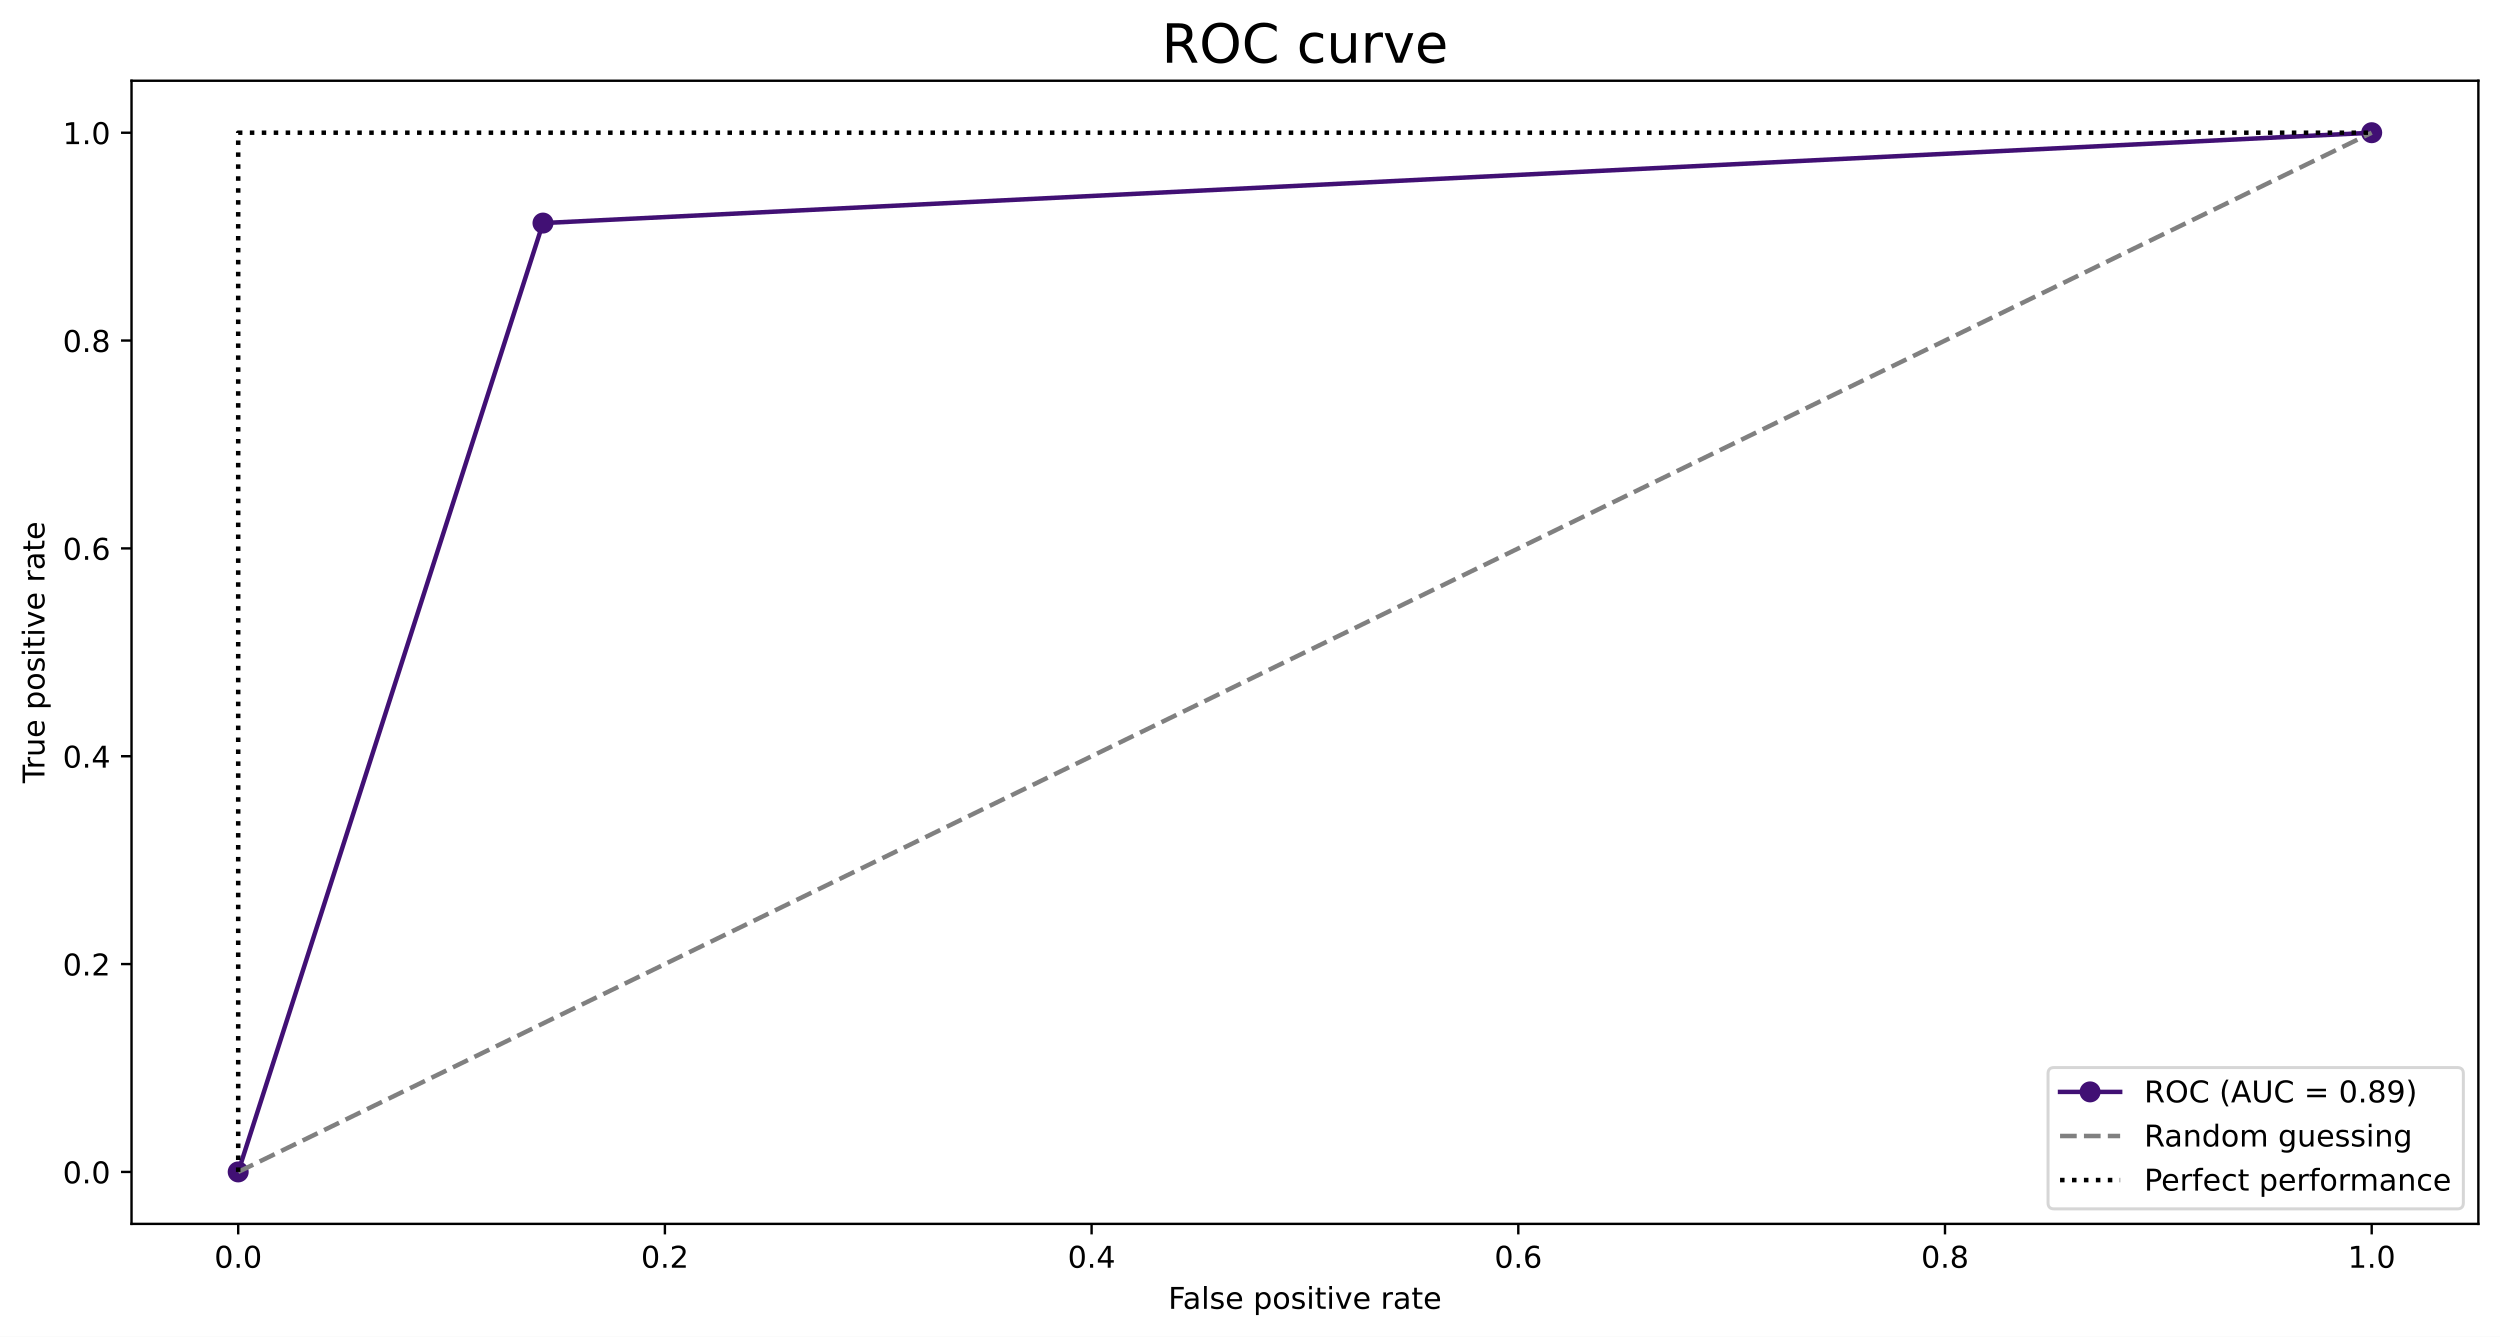
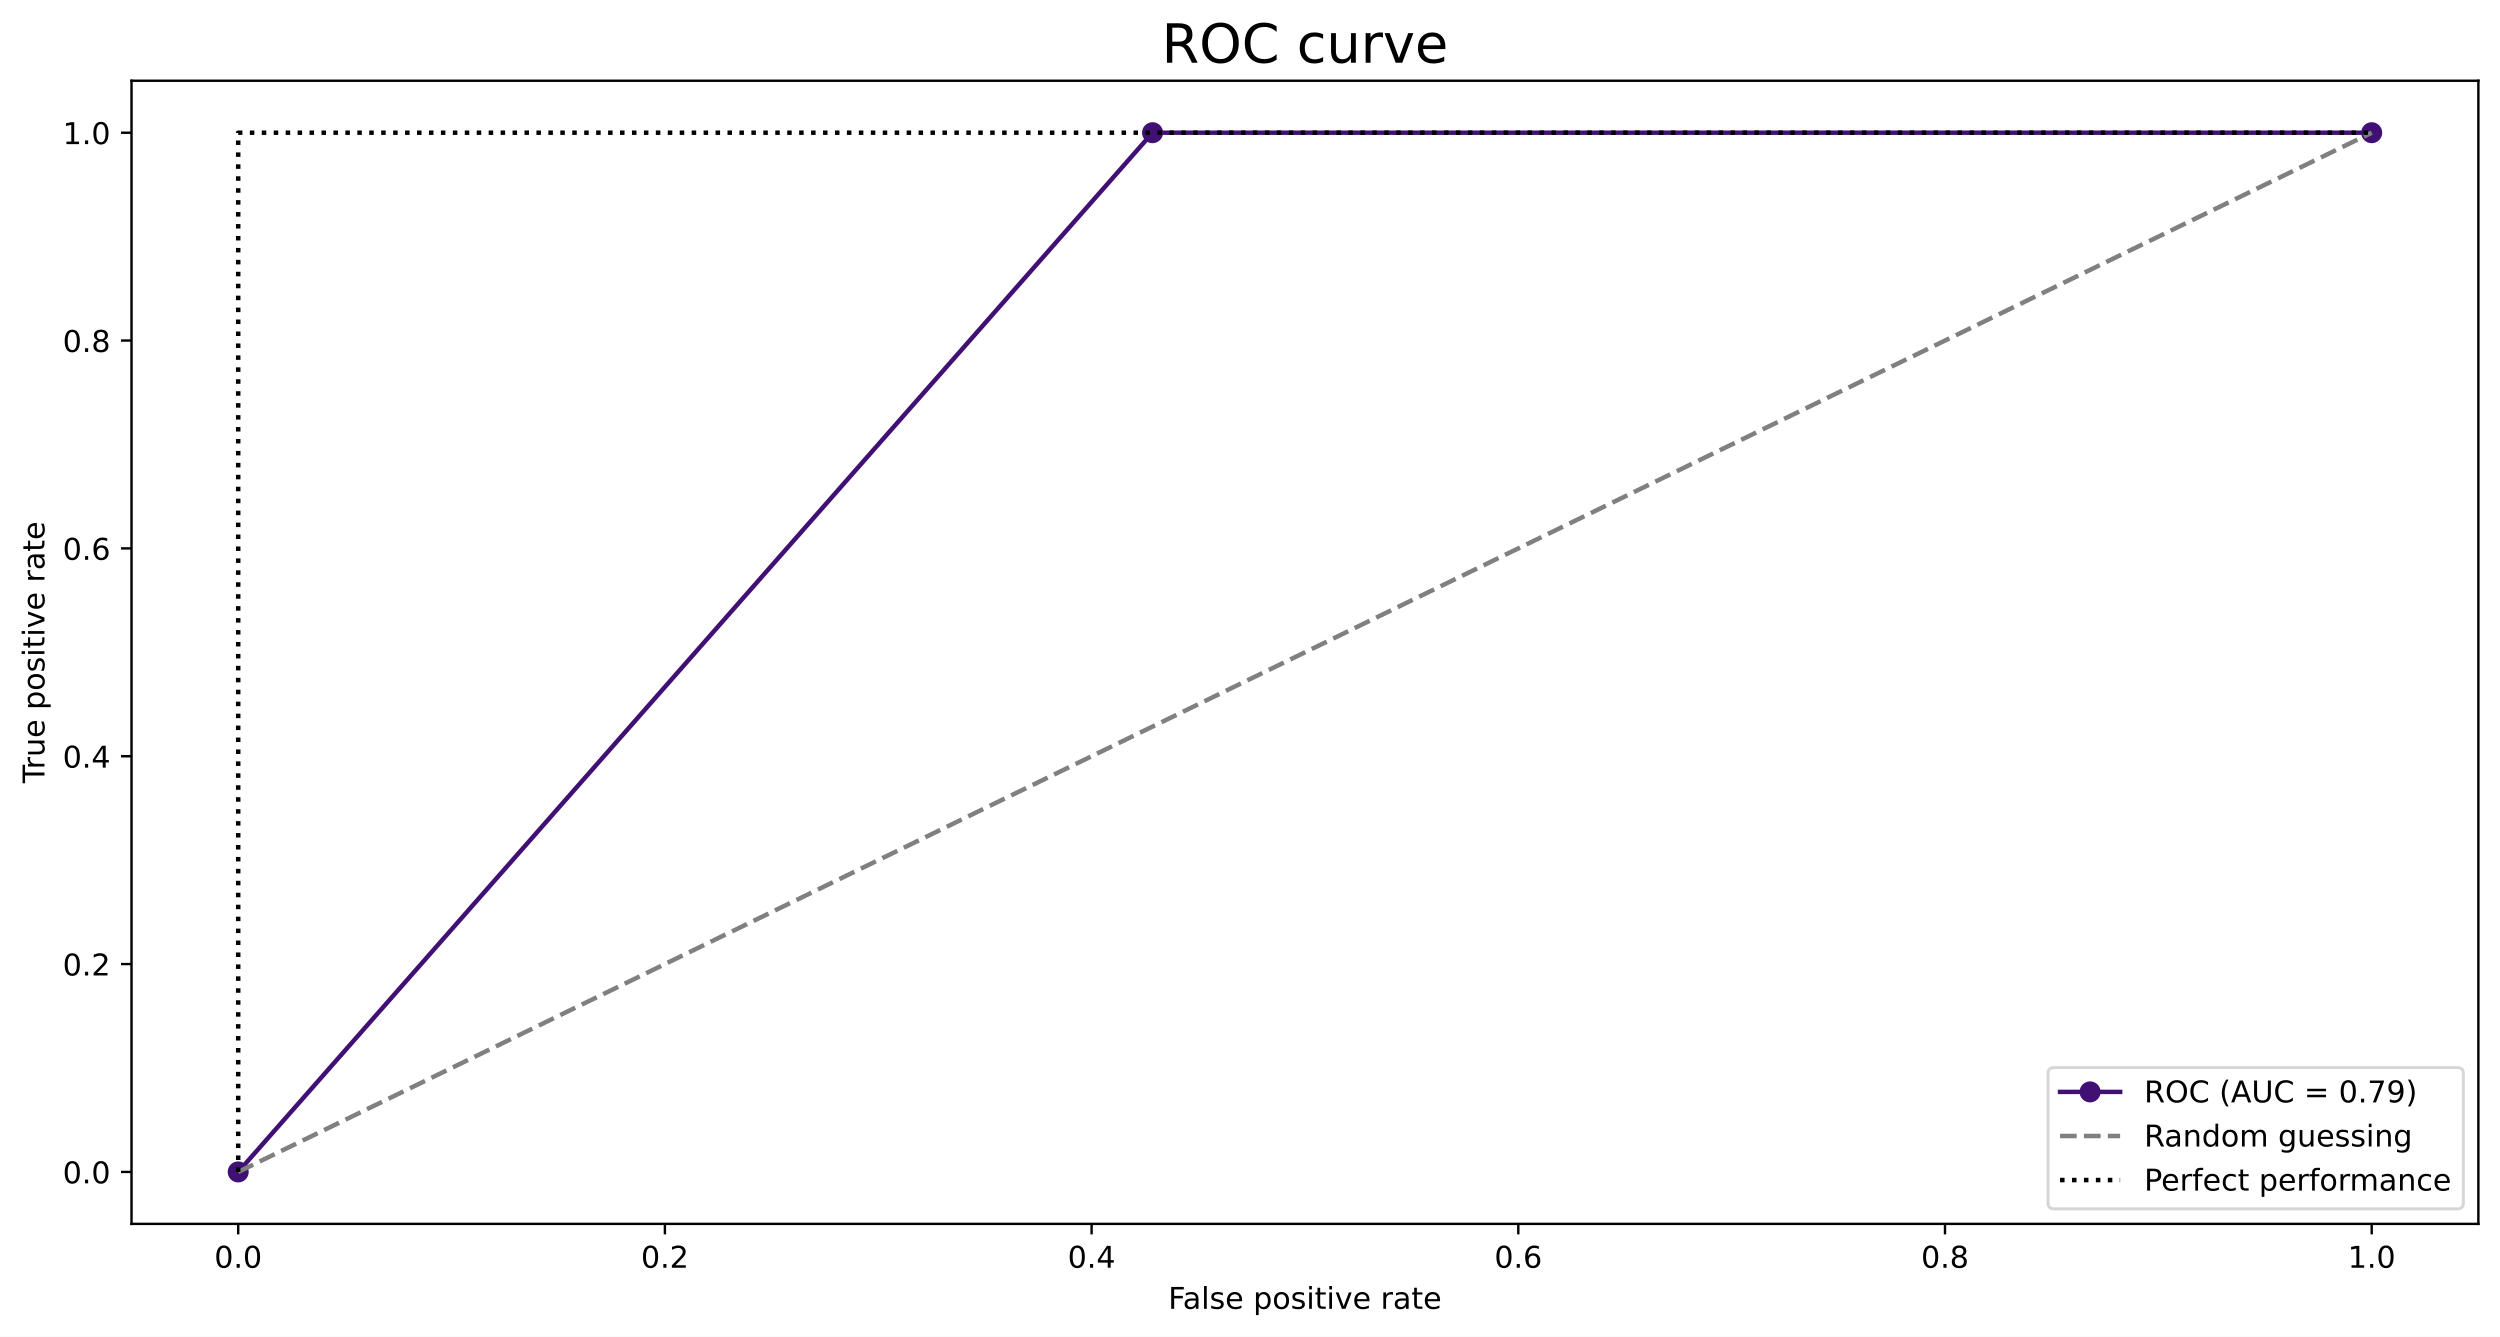
<svg xmlns="http://www.w3.org/2000/svg" xmlns:xlink="http://www.w3.org/1999/xlink" height="444.953pt" version="1.1" viewBox="0 0 832.181 444.953" width="832.181pt">
  <defs>
    <style type="text/css">*{stroke-linecap:butt;stroke-linejoin:round;}</style>
  </defs>
  <g id="figure_1">
    <g id="patch_1">
      <path d="M 0 444.953  L 832.181 444.953  L 832.181 0  L 0 0  z " style="fill:#ffffff;" />
    </g>
    <g id="axes_1">
      <g id="patch_2">
        <path d="M 43.781 407.397  L 824.981 407.397  L 824.981 26.877  L 43.781 26.877  z " style="fill:#ffffff;" />
      </g>
      <g id="matplotlib.axis_1">
        <g id="xtick_1">
          <g id="line2d_1">
            <defs>
-               <path d="M 0 0  L 0 3.5  " id="m4a25083f02" style="stroke:#000000;stroke-width:0.8;" />
-             </defs>
-             <g>
-               <use style="stroke:#000000;stroke-width:0.8;" x="79.29" xlink:href="#m4a25083f02" y="407.397" />
+               <path d="M 0 0  L 0 3.5  " id="m88b2ab0d33" style="stroke:#000000;stroke-width:0.8;" />
+             </defs>
+             <g>
+               <use style="stroke:#000000;stroke-width:0.8;" x="79.29" xlink:href="#m88b2ab0d33" y="407.397" />
            </g>
          </g>
          <g id="text_1">
            <g transform="translate(71.33878 421.9956)scale(0.1 -0.1)">
              <defs>
                <path d="M 31.781 66.406  Q 24.172 66.406 20.328 58.906  Q 16.5 51.422 16.5 36.375  Q 16.5 21.391 20.328 13.891  Q 24.172 6.391 31.781 6.391  Q 39.453 6.391 43.281 13.891  Q 47.125 21.391 47.125 36.375  Q 47.125 51.422 43.281 58.906  Q 39.453 66.406 31.781 66.406  z M 31.781 74.219  Q 44.047 74.219 50.516 64.516  Q 56.984 54.828 56.984 36.375  Q 56.984 17.969 50.516 8.266  Q 44.047 -1.422 31.781 -1.422  Q 19.531 -1.422 13.062 8.266  Q 6.594 17.969 6.594 36.375  Q 6.594 54.828 13.062 64.516  Q 19.531 74.219 31.781 74.219  z " id="DejaVuSans-48" />
                <path d="M 10.688 12.406  L 21 12.406  L 21 0  L 10.688 0  z " id="DejaVuSans-46" />
              </defs>
              <use xlink:href="#DejaVuSans-48" />
              <use x="63.623" xlink:href="#DejaVuSans-46" />
              <use x="95.41" xlink:href="#DejaVuSans-48" />
            </g>
          </g>
        </g>
        <g id="xtick_2">
          <g id="line2d_2">
            <g>
-               <use style="stroke:#000000;stroke-width:0.8;" x="221.327" xlink:href="#m4a25083f02" y="407.397" />
+               <use style="stroke:#000000;stroke-width:0.8;" x="221.327" xlink:href="#m88b2ab0d33" y="407.397" />
            </g>
          </g>
          <g id="text_2">
            <g transform="translate(213.3751 421.9956)scale(0.1 -0.1)">
              <defs>
                <path d="M 19.188 8.297  L 53.609 8.297  L 53.609 0  L 7.328 0  L 7.328 8.297  Q 12.938 14.109 22.625 23.891  Q 32.328 33.688 34.812 36.531  Q 39.547 41.844 41.422 45.531  Q 43.312 49.219 43.312 52.781  Q 43.312 58.594 39.234 62.25  Q 35.156 65.922 28.609 65.922  Q 23.969 65.922 18.812 64.312  Q 13.672 62.703 7.812 59.422  L 7.812 69.391  Q 13.766 71.781 18.938 73  Q 24.125 74.219 28.422 74.219  Q 39.75 74.219 46.484 68.547  Q 53.219 62.891 53.219 53.422  Q 53.219 48.922 51.531 44.891  Q 49.859 40.875 45.406 35.406  Q 44.188 33.984 37.641 27.219  Q 31.109 20.453 19.188 8.297  z " id="DejaVuSans-50" />
              </defs>
              <use xlink:href="#DejaVuSans-48" />
              <use x="63.623" xlink:href="#DejaVuSans-46" />
              <use x="95.41" xlink:href="#DejaVuSans-50" />
            </g>
          </g>
        </g>
        <g id="xtick_3">
          <g id="line2d_3">
            <g>
-               <use style="stroke:#000000;stroke-width:0.8;" x="363.363" xlink:href="#m4a25083f02" y="407.397" />
+               <use style="stroke:#000000;stroke-width:0.8;" x="363.363" xlink:href="#m88b2ab0d33" y="407.397" />
            </g>
          </g>
          <g id="text_3">
            <g transform="translate(355.4115 421.9956)scale(0.1 -0.1)">
              <defs>
                <path d="M 37.797 64.312  L 12.891 25.391  L 37.797 25.391  z M 35.203 72.906  L 47.609 72.906  L 47.609 25.391  L 58.016 25.391  L 58.016 17.188  L 47.609 17.188  L 47.609 0  L 37.797 0  L 37.797 17.188  L 4.891 17.188  L 4.891 26.703  z " id="DejaVuSans-52" />
              </defs>
              <use xlink:href="#DejaVuSans-48" />
              <use x="63.623" xlink:href="#DejaVuSans-46" />
              <use x="95.41" xlink:href="#DejaVuSans-52" />
            </g>
          </g>
        </g>
        <g id="xtick_4">
          <g id="line2d_4">
            <g>
-               <use style="stroke:#000000;stroke-width:0.8;" x="505.399" xlink:href="#m4a25083f02" y="407.397" />
+               <use style="stroke:#000000;stroke-width:0.8;" x="505.399" xlink:href="#m88b2ab0d33" y="407.397" />
            </g>
          </g>
          <g id="text_4">
            <g transform="translate(497.4479 421.9956)scale(0.1 -0.1)">
              <defs>
                <path d="M 33.016 40.375  Q 26.375 40.375 22.484 35.828  Q 18.609 31.297 18.609 23.391  Q 18.609 15.531 22.484 10.953  Q 26.375 6.391 33.016 6.391  Q 39.656 6.391 43.531 10.953  Q 47.406 15.531 47.406 23.391  Q 47.406 31.297 43.531 35.828  Q 39.656 40.375 33.016 40.375  z M 52.594 71.297  L 52.594 62.312  Q 48.875 64.062 45.094 64.984  Q 41.312 65.922 37.594 65.922  Q 27.828 65.922 22.672 59.328  Q 17.531 52.734 16.797 39.406  Q 19.672 43.656 24.016 45.922  Q 28.375 48.188 33.594 48.188  Q 44.578 48.188 50.953 41.516  Q 57.328 34.859 57.328 23.391  Q 57.328 12.156 50.688 5.359  Q 44.047 -1.422 33.016 -1.422  Q 20.359 -1.422 13.672 8.266  Q 6.984 17.969 6.984 36.375  Q 6.984 53.656 15.188 63.938  Q 23.391 74.219 37.203 74.219  Q 40.922 74.219 44.703 73.484  Q 48.484 72.75 52.594 71.297  z " id="DejaVuSans-54" />
              </defs>
              <use xlink:href="#DejaVuSans-48" />
              <use x="63.623" xlink:href="#DejaVuSans-46" />
              <use x="95.41" xlink:href="#DejaVuSans-54" />
            </g>
          </g>
        </g>
        <g id="xtick_5">
          <g id="line2d_5">
            <g>
-               <use style="stroke:#000000;stroke-width:0.8;" x="647.436" xlink:href="#m4a25083f02" y="407.397" />
+               <use style="stroke:#000000;stroke-width:0.8;" x="647.436" xlink:href="#m88b2ab0d33" y="407.397" />
            </g>
          </g>
          <g id="text_5">
            <g transform="translate(639.4842 421.9956)scale(0.1 -0.1)">
              <defs>
                <path d="M 31.781 34.625  Q 24.75 34.625 20.719 30.859  Q 16.703 27.094 16.703 20.516  Q 16.703 13.922 20.719 10.156  Q 24.75 6.391 31.781 6.391  Q 38.812 6.391 42.859 10.172  Q 46.922 13.969 46.922 20.516  Q 46.922 27.094 42.891 30.859  Q 38.875 34.625 31.781 34.625  z M 21.922 38.812  Q 15.578 40.375 12.031 44.719  Q 8.5 49.078 8.5 55.328  Q 8.5 64.062 14.719 69.141  Q 20.953 74.219 31.781 74.219  Q 42.672 74.219 48.875 69.141  Q 55.078 64.062 55.078 55.328  Q 55.078 49.078 51.531 44.719  Q 48 40.375 41.703 38.812  Q 48.828 37.156 52.797 32.312  Q 56.781 27.484 56.781 20.516  Q 56.781 9.906 50.312 4.234  Q 43.844 -1.422 31.781 -1.422  Q 19.734 -1.422 13.25 4.234  Q 6.781 9.906 6.781 20.516  Q 6.781 27.484 10.781 32.312  Q 14.797 37.156 21.922 38.812  z M 18.312 54.391  Q 18.312 48.734 21.844 45.562  Q 25.391 42.391 31.781 42.391  Q 38.141 42.391 41.719 45.562  Q 45.312 48.734 45.312 54.391  Q 45.312 60.062 41.719 63.234  Q 38.141 66.406 31.781 66.406  Q 25.391 66.406 21.844 63.234  Q 18.312 60.062 18.312 54.391  z " id="DejaVuSans-56" />
              </defs>
              <use xlink:href="#DejaVuSans-48" />
              <use x="63.623" xlink:href="#DejaVuSans-46" />
              <use x="95.41" xlink:href="#DejaVuSans-56" />
            </g>
          </g>
        </g>
        <g id="xtick_6">
          <g id="line2d_6">
            <g>
-               <use style="stroke:#000000;stroke-width:0.8;" x="789.472" xlink:href="#m4a25083f02" y="407.397" />
+               <use style="stroke:#000000;stroke-width:0.8;" x="789.472" xlink:href="#m88b2ab0d33" y="407.397" />
            </g>
          </g>
          <g id="text_6">
            <g transform="translate(781.5206 421.9956)scale(0.1 -0.1)">
              <defs>
                <path d="M 12.406 8.297  L 28.516 8.297  L 28.516 63.922  L 10.984 60.406  L 10.984 69.391  L 28.422 72.906  L 38.281 72.906  L 38.281 8.297  L 54.391 8.297  L 54.391 0  L 12.406 0  z " id="DejaVuSans-49" />
              </defs>
              <use xlink:href="#DejaVuSans-49" />
              <use x="63.623" xlink:href="#DejaVuSans-46" />
              <use x="95.41" xlink:href="#DejaVuSans-48" />
            </g>
          </g>
        </g>
        <g id="text_7">
          <g transform="translate(388.8805 435.6737)scale(0.1 -0.1)">
            <defs>
              <path d="M 9.812 72.906  L 51.703 72.906  L 51.703 64.594  L 19.672 64.594  L 19.672 43.109  L 48.578 43.109  L 48.578 34.812  L 19.672 34.812  L 19.672 0  L 9.812 0  z " id="DejaVuSans-70" />
              <path d="M 34.281 27.484  Q 23.391 27.484 19.188 25  Q 14.984 22.516 14.984 16.5  Q 14.984 11.719 18.141 8.906  Q 21.297 6.109 26.703 6.109  Q 34.188 6.109 38.703 11.406  Q 43.219 16.703 43.219 25.484  L 43.219 27.484  z M 52.203 31.203  L 52.203 0  L 43.219 0  L 43.219 8.297  Q 40.141 3.328 35.547 0.953  Q 30.953 -1.422 24.312 -1.422  Q 15.922 -1.422 10.953 3.297  Q 6 8.016 6 15.922  Q 6 25.141 12.172 29.828  Q 18.359 34.516 30.609 34.516  L 43.219 34.516  L 43.219 35.406  Q 43.219 41.609 39.141 45  Q 35.062 48.391 27.688 48.391  Q 23 48.391 18.547 47.266  Q 14.109 46.141 10.016 43.891  L 10.016 52.203  Q 14.938 54.109 19.578 55.047  Q 24.219 56 28.609 56  Q 40.484 56 46.344 49.844  Q 52.203 43.703 52.203 31.203  z " id="DejaVuSans-97" />
              <path d="M 9.422 75.984  L 18.406 75.984  L 18.406 0  L 9.422 0  z " id="DejaVuSans-108" />
              <path d="M 44.281 53.078  L 44.281 44.578  Q 40.484 46.531 36.375 47.5  Q 32.281 48.484 27.875 48.484  Q 21.188 48.484 17.844 46.438  Q 14.5 44.391 14.5 40.281  Q 14.5 37.156 16.891 35.375  Q 19.281 33.594 26.516 31.984  L 29.594 31.297  Q 39.156 29.25 43.188 25.516  Q 47.219 21.781 47.219 15.094  Q 47.219 7.469 41.188 3.016  Q 35.156 -1.422 24.609 -1.422  Q 20.219 -1.422 15.453 -0.562  Q 10.688 0.297 5.422 2  L 5.422 11.281  Q 10.406 8.688 15.234 7.391  Q 20.062 6.109 24.812 6.109  Q 31.156 6.109 34.562 8.281  Q 37.984 10.453 37.984 14.406  Q 37.984 18.062 35.516 20.016  Q 33.062 21.969 24.703 23.781  L 21.578 24.516  Q 13.234 26.266 9.516 29.906  Q 5.812 33.547 5.812 39.891  Q 5.812 47.609 11.281 51.797  Q 16.75 56 26.812 56  Q 31.781 56 36.172 55.266  Q 40.578 54.547 44.281 53.078  z " id="DejaVuSans-115" />
              <path d="M 56.203 29.594  L 56.203 25.203  L 14.891 25.203  Q 15.484 15.922 20.484 11.062  Q 25.484 6.203 34.422 6.203  Q 39.594 6.203 44.453 7.469  Q 49.312 8.734 54.109 11.281  L 54.109 2.781  Q 49.266 0.734 44.188 -0.344  Q 39.109 -1.422 33.891 -1.422  Q 20.797 -1.422 13.156 6.188  Q 5.516 13.812 5.516 26.812  Q 5.516 40.234 12.766 48.109  Q 20.016 56 32.328 56  Q 43.359 56 49.781 48.891  Q 56.203 41.797 56.203 29.594  z M 47.219 32.234  Q 47.125 39.594 43.094 43.984  Q 39.062 48.391 32.422 48.391  Q 24.906 48.391 20.391 44.141  Q 15.875 39.891 15.188 32.172  z " id="DejaVuSans-101" />
              <path id="DejaVuSans-32" />
              <path d="M 18.109 8.203  L 18.109 -20.797  L 9.078 -20.797  L 9.078 54.688  L 18.109 54.688  L 18.109 46.391  Q 20.953 51.266 25.266 53.625  Q 29.594 56 35.594 56  Q 45.562 56 51.781 48.094  Q 58.016 40.188 58.016 27.297  Q 58.016 14.406 51.781 6.484  Q 45.562 -1.422 35.594 -1.422  Q 29.594 -1.422 25.266 0.953  Q 20.953 3.328 18.109 8.203  z M 48.688 27.297  Q 48.688 37.203 44.609 42.844  Q 40.531 48.484 33.406 48.484  Q 26.266 48.484 22.188 42.844  Q 18.109 37.203 18.109 27.297  Q 18.109 17.391 22.188 11.75  Q 26.266 6.109 33.406 6.109  Q 40.531 6.109 44.609 11.75  Q 48.688 17.391 48.688 27.297  z " id="DejaVuSans-112" />
              <path d="M 30.609 48.391  Q 23.391 48.391 19.188 42.75  Q 14.984 37.109 14.984 27.297  Q 14.984 17.484 19.156 11.844  Q 23.344 6.203 30.609 6.203  Q 37.797 6.203 41.984 11.859  Q 46.188 17.531 46.188 27.297  Q 46.188 37.016 41.984 42.703  Q 37.797 48.391 30.609 48.391  z M 30.609 56  Q 42.328 56 49.016 48.375  Q 55.719 40.766 55.719 27.297  Q 55.719 13.875 49.016 6.219  Q 42.328 -1.422 30.609 -1.422  Q 18.844 -1.422 12.172 6.219  Q 5.516 13.875 5.516 27.297  Q 5.516 40.766 12.172 48.375  Q 18.844 56 30.609 56  z " id="DejaVuSans-111" />
              <path d="M 9.422 54.688  L 18.406 54.688  L 18.406 0  L 9.422 0  z M 9.422 75.984  L 18.406 75.984  L 18.406 64.594  L 9.422 64.594  z " id="DejaVuSans-105" />
              <path d="M 18.312 70.219  L 18.312 54.688  L 36.812 54.688  L 36.812 47.703  L 18.312 47.703  L 18.312 18.016  Q 18.312 11.328 20.141 9.422  Q 21.969 7.516 27.594 7.516  L 36.812 7.516  L 36.812 0  L 27.594 0  Q 17.188 0 13.234 3.875  Q 9.281 7.766 9.281 18.016  L 9.281 47.703  L 2.688 47.703  L 2.688 54.688  L 9.281 54.688  L 9.281 70.219  z " id="DejaVuSans-116" />
              <path d="M 2.984 54.688  L 12.5 54.688  L 29.594 8.797  L 46.688 54.688  L 56.203 54.688  L 35.688 0  L 23.484 0  z " id="DejaVuSans-118" />
              <path d="M 41.109 46.297  Q 39.594 47.172 37.812 47.578  Q 36.031 48 33.891 48  Q 26.266 48 22.188 43.047  Q 18.109 38.094 18.109 28.812  L 18.109 0  L 9.078 0  L 9.078 54.688  L 18.109 54.688  L 18.109 46.188  Q 20.953 51.172 25.484 53.578  Q 30.031 56 36.531 56  Q 37.453 56 38.578 55.875  Q 39.703 55.766 41.062 55.516  z " id="DejaVuSans-114" />
            </defs>
            <use xlink:href="#DejaVuSans-70" />
            <use x="48.395" xlink:href="#DejaVuSans-97" />
            <use x="109.674" xlink:href="#DejaVuSans-108" />
            <use x="137.457" xlink:href="#DejaVuSans-115" />
            <use x="189.557" xlink:href="#DejaVuSans-101" />
            <use x="251.08" xlink:href="#DejaVuSans-32" />
            <use x="282.867" xlink:href="#DejaVuSans-112" />
            <use x="346.344" xlink:href="#DejaVuSans-111" />
            <use x="407.525" xlink:href="#DejaVuSans-115" />
            <use x="459.625" xlink:href="#DejaVuSans-105" />
            <use x="487.408" xlink:href="#DejaVuSans-116" />
            <use x="526.617" xlink:href="#DejaVuSans-105" />
            <use x="554.4" xlink:href="#DejaVuSans-118" />
            <use x="613.58" xlink:href="#DejaVuSans-101" />
            <use x="675.104" xlink:href="#DejaVuSans-32" />
            <use x="706.891" xlink:href="#DejaVuSans-114" />
            <use x="748.004" xlink:href="#DejaVuSans-97" />
            <use x="809.283" xlink:href="#DejaVuSans-116" />
            <use x="848.492" xlink:href="#DejaVuSans-101" />
          </g>
        </g>
      </g>
      <g id="matplotlib.axis_2">
        <g id="ytick_1">
          <g id="line2d_7">
            <defs>
-               <path d="M 0 0  L -3.5 0  " id="maf69cd69f1" style="stroke:#000000;stroke-width:0.8;" />
-             </defs>
-             <g>
-               <use style="stroke:#000000;stroke-width:0.8;" x="43.781" xlink:href="#maf69cd69f1" y="390.101" />
+               <path d="M 0 0  L -3.5 0  " id="m374c736512" style="stroke:#000000;stroke-width:0.8;" />
+             </defs>
+             <g>
+               <use style="stroke:#000000;stroke-width:0.8;" x="43.781" xlink:href="#m374c736512" y="390.101" />
            </g>
          </g>
          <g id="text_8">
            <g transform="translate(20.87813 393.9)scale(0.1 -0.1)">
              <use xlink:href="#DejaVuSans-48" />
              <use x="63.623" xlink:href="#DejaVuSans-46" />
              <use x="95.41" xlink:href="#DejaVuSans-48" />
            </g>
          </g>
        </g>
        <g id="ytick_2">
          <g id="line2d_8">
            <g>
-               <use style="stroke:#000000;stroke-width:0.8;" x="43.781" xlink:href="#maf69cd69f1" y="320.915" />
+               <use style="stroke:#000000;stroke-width:0.8;" x="43.781" xlink:href="#m374c736512" y="320.915" />
            </g>
          </g>
          <g id="text_9">
            <g transform="translate(20.87813 324.7146)scale(0.1 -0.1)">
              <use xlink:href="#DejaVuSans-48" />
              <use x="63.623" xlink:href="#DejaVuSans-46" />
              <use x="95.41" xlink:href="#DejaVuSans-50" />
            </g>
          </g>
        </g>
        <g id="ytick_3">
          <g id="line2d_9">
            <g>
-               <use style="stroke:#000000;stroke-width:0.8;" x="43.781" xlink:href="#maf69cd69f1" y="251.73" />
+               <use style="stroke:#000000;stroke-width:0.8;" x="43.781" xlink:href="#m374c736512" y="251.73" />
            </g>
          </g>
          <g id="text_10">
            <g transform="translate(20.87813 255.5291)scale(0.1 -0.1)">
              <use xlink:href="#DejaVuSans-48" />
              <use x="63.623" xlink:href="#DejaVuSans-46" />
              <use x="95.41" xlink:href="#DejaVuSans-52" />
            </g>
          </g>
        </g>
        <g id="ytick_4">
          <g id="line2d_10">
            <g>
-               <use style="stroke:#000000;stroke-width:0.8;" x="43.781" xlink:href="#maf69cd69f1" y="182.544" />
+               <use style="stroke:#000000;stroke-width:0.8;" x="43.781" xlink:href="#m374c736512" y="182.544" />
            </g>
          </g>
          <g id="text_11">
            <g transform="translate(20.87813 186.3437)scale(0.1 -0.1)">
              <use xlink:href="#DejaVuSans-48" />
              <use x="63.623" xlink:href="#DejaVuSans-46" />
              <use x="95.41" xlink:href="#DejaVuSans-54" />
            </g>
          </g>
        </g>
        <g id="ytick_5">
          <g id="line2d_11">
            <g>
-               <use style="stroke:#000000;stroke-width:0.8;" x="43.781" xlink:href="#maf69cd69f1" y="113.359" />
+               <use style="stroke:#000000;stroke-width:0.8;" x="43.781" xlink:href="#m374c736512" y="113.359" />
            </g>
          </g>
          <g id="text_12">
            <g transform="translate(20.87813 117.1582)scale(0.1 -0.1)">
              <use xlink:href="#DejaVuSans-48" />
              <use x="63.623" xlink:href="#DejaVuSans-46" />
              <use x="95.41" xlink:href="#DejaVuSans-56" />
            </g>
          </g>
        </g>
        <g id="ytick_6">
          <g id="line2d_12">
            <g>
-               <use style="stroke:#000000;stroke-width:0.8;" x="43.781" xlink:href="#maf69cd69f1" y="44.174" />
+               <use style="stroke:#000000;stroke-width:0.8;" x="43.781" xlink:href="#m374c736512" y="44.174" />
            </g>
          </g>
          <g id="text_13">
            <g transform="translate(20.87813 47.97277)scale(0.1 -0.1)">
              <use xlink:href="#DejaVuSans-49" />
              <use x="63.623" xlink:href="#DejaVuSans-46" />
              <use x="95.41" xlink:href="#DejaVuSans-48" />
            </g>
          </g>
        </g>
        <g id="text_14">
          <g transform="translate(14.79844 260.7013)rotate(-90)scale(0.1 -0.1)">
            <defs>
              <path d="M -0.297 72.906  L 61.375 72.906  L 61.375 64.594  L 35.5 64.594  L 35.5 0  L 25.594 0  L 25.594 64.594  L -0.297 64.594  z " id="DejaVuSans-84" />
              <path d="M 8.5 21.578  L 8.5 54.688  L 17.484 54.688  L 17.484 21.922  Q 17.484 14.156 20.5 10.266  Q 23.531 6.391 29.594 6.391  Q 36.859 6.391 41.078 11.031  Q 45.312 15.672 45.312 23.688  L 45.312 54.688  L 54.297 54.688  L 54.297 0  L 45.312 0  L 45.312 8.406  Q 42.047 3.422 37.719 1  Q 33.406 -1.422 27.688 -1.422  Q 18.266 -1.422 13.375 4.438  Q 8.5 10.297 8.5 21.578  z M 31.109 56  z " id="DejaVuSans-117" />
            </defs>
            <use xlink:href="#DejaVuSans-84" />
            <use x="46.334" xlink:href="#DejaVuSans-114" />
            <use x="87.447" xlink:href="#DejaVuSans-117" />
            <use x="150.826" xlink:href="#DejaVuSans-101" />
            <use x="212.35" xlink:href="#DejaVuSans-32" />
            <use x="244.137" xlink:href="#DejaVuSans-112" />
            <use x="307.613" xlink:href="#DejaVuSans-111" />
            <use x="368.795" xlink:href="#DejaVuSans-115" />
            <use x="420.895" xlink:href="#DejaVuSans-105" />
            <use x="448.678" xlink:href="#DejaVuSans-116" />
            <use x="487.887" xlink:href="#DejaVuSans-105" />
            <use x="515.67" xlink:href="#DejaVuSans-118" />
            <use x="574.85" xlink:href="#DejaVuSans-101" />
            <use x="636.373" xlink:href="#DejaVuSans-32" />
            <use x="668.16" xlink:href="#DejaVuSans-114" />
            <use x="709.273" xlink:href="#DejaVuSans-97" />
            <use x="770.553" xlink:href="#DejaVuSans-116" />
            <use x="809.762" xlink:href="#DejaVuSans-101" />
          </g>
        </g>
      </g>
      <g id="line2d_13">
-         <path clip-path="url(#p1d775b7800)" d="M 79.29 390.101  L 180.745 74.254  L 789.472 44.174  " style="fill:none;stroke:#411074;stroke-linecap:square;stroke-width:1.5;" />
+         <path clip-path="url(#p8daf4bb57c)" d="M 79.29 390.101  L 383.654 44.174  L 789.472 44.174  " style="fill:none;stroke:#411074;stroke-linecap:square;stroke-width:1.5;" />
        <defs>
-           <path d="M 0 3  C 0.796 3 1.559 2.684 2.121 2.121  C 2.684 1.559 3 0.796 3 0  C 3 -0.796 2.684 -1.559 2.121 -2.121  C 1.559 -2.684 0.796 -3 0 -3  C -0.796 -3 -1.559 -2.684 -2.121 -2.121  C -2.684 -1.559 -3 -0.796 -3 0  C -3 0.796 -2.684 1.559 -2.121 2.121  C -1.559 2.684 -0.796 3 0 3  z " id="m28231eb46e" style="stroke:#411074;" />
+           <path d="M 0 3  C 0.796 3 1.559 2.684 2.121 2.121  C 2.684 1.559 3 0.796 3 0  C 3 -0.796 2.684 -1.559 2.121 -2.121  C 1.559 -2.684 0.796 -3 0 -3  C -0.796 -3 -1.559 -2.684 -2.121 -2.121  C -2.684 -1.559 -3 -0.796 -3 0  C -3 0.796 -2.684 1.559 -2.121 2.121  C -1.559 2.684 -0.796 3 0 3  z " id="ma4bad41305" style="stroke:#411074;" />
        </defs>
-         <g clip-path="url(#p1d775b7800)">
-           <use style="fill:#411074;stroke:#411074;" x="79.29" xlink:href="#m28231eb46e" y="390.101" />
-           <use style="fill:#411074;stroke:#411074;" x="180.745" xlink:href="#m28231eb46e" y="74.254" />
-           <use style="fill:#411074;stroke:#411074;" x="789.472" xlink:href="#m28231eb46e" y="44.174" />
+         <g clip-path="url(#p8daf4bb57c)">
+           <use style="fill:#411074;stroke:#411074;" x="79.29" xlink:href="#ma4bad41305" y="390.101" />
+           <use style="fill:#411074;stroke:#411074;" x="383.654" xlink:href="#ma4bad41305" y="44.174" />
+           <use style="fill:#411074;stroke:#411074;" x="789.472" xlink:href="#ma4bad41305" y="44.174" />
        </g>
      </g>
      <g id="line2d_14">
-         <path clip-path="url(#p1d775b7800)" d="M 79.29 390.101  L 789.472 44.174  " style="fill:none;stroke:#808080;stroke-dasharray:5.55,2.4;stroke-dashoffset:0;stroke-width:1.5;" />
+         <path clip-path="url(#p8daf4bb57c)" d="M 79.29 390.101  L 789.472 44.174  " style="fill:none;stroke:#808080;stroke-dasharray:5.55,2.4;stroke-dashoffset:0;stroke-width:1.5;" />
      </g>
      <g id="line2d_15">
-         <path clip-path="url(#p1d775b7800)" d="M 79.29 390.101  L 79.29 44.174  L 789.472 44.174  " style="fill:none;stroke:#000000;stroke-dasharray:1.5,2.475;stroke-dashoffset:0;stroke-width:1.5;" />
+         <path clip-path="url(#p8daf4bb57c)" d="M 79.29 390.101  L 79.29 44.174  L 789.472 44.174  " style="fill:none;stroke:#000000;stroke-dasharray:1.5,2.475;stroke-dashoffset:0;stroke-width:1.5;" />
      </g>
      <g id="patch_3">
        <path d="M 43.781 407.397  L 43.781 26.877  " style="fill:none;stroke:#000000;stroke-linecap:square;stroke-linejoin:miter;stroke-width:0.8;" />
      </g>
      <g id="patch_4">
        <path d="M 824.981 407.397  L 824.981 26.877  " style="fill:none;stroke:#000000;stroke-linecap:square;stroke-linejoin:miter;stroke-width:0.8;" />
      </g>
      <g id="patch_5">
        <path d="M 43.781 407.397  L 824.981 407.397  " style="fill:none;stroke:#000000;stroke-linecap:square;stroke-linejoin:miter;stroke-width:0.8;" />
      </g>
      <g id="patch_6">
        <path d="M 43.781 26.877  L 824.981 26.877  " style="fill:none;stroke:#000000;stroke-linecap:square;stroke-linejoin:miter;stroke-width:0.8;" />
      </g>
      <g id="text_15">
        <g transform="translate(386.6812 20.87719)scale(0.18 -0.18)">
          <defs>
            <path d="M 44.391 34.188  Q 47.562 33.109 50.562 29.594  Q 53.562 26.078 56.594 19.922  L 66.609 0  L 56 0  L 46.688 18.703  Q 43.062 26.031 39.672 28.422  Q 36.281 30.812 30.422 30.812  L 19.672 30.812  L 19.672 0  L 9.812 0  L 9.812 72.906  L 32.078 72.906  Q 44.578 72.906 50.734 67.672  Q 56.891 62.453 56.891 51.906  Q 56.891 45.016 53.688 40.469  Q 50.484 35.938 44.391 34.188  z M 19.672 64.797  L 19.672 38.922  L 32.078 38.922  Q 39.203 38.922 42.844 42.219  Q 46.484 45.516 46.484 51.906  Q 46.484 58.297 42.844 61.547  Q 39.203 64.797 32.078 64.797  z " id="DejaVuSans-82" />
            <path d="M 39.406 66.219  Q 28.656 66.219 22.328 58.203  Q 16.016 50.203 16.016 36.375  Q 16.016 22.609 22.328 14.594  Q 28.656 6.594 39.406 6.594  Q 50.141 6.594 56.422 14.594  Q 62.703 22.609 62.703 36.375  Q 62.703 50.203 56.422 58.203  Q 50.141 66.219 39.406 66.219  z M 39.406 74.219  Q 54.734 74.219 63.906 63.938  Q 73.094 53.656 73.094 36.375  Q 73.094 19.141 63.906 8.859  Q 54.734 -1.422 39.406 -1.422  Q 24.031 -1.422 14.812 8.828  Q 5.609 19.094 5.609 36.375  Q 5.609 53.656 14.812 63.938  Q 24.031 74.219 39.406 74.219  z " id="DejaVuSans-79" />
            <path d="M 64.406 67.281  L 64.406 56.891  Q 59.422 61.531 53.781 63.812  Q 48.141 66.109 41.797 66.109  Q 29.297 66.109 22.656 58.469  Q 16.016 50.828 16.016 36.375  Q 16.016 21.969 22.656 14.328  Q 29.297 6.688 41.797 6.688  Q 48.141 6.688 53.781 8.984  Q 59.422 11.281 64.406 15.922  L 64.406 5.609  Q 59.234 2.094 53.438 0.328  Q 47.656 -1.422 41.219 -1.422  Q 24.656 -1.422 15.125 8.703  Q 5.609 18.844 5.609 36.375  Q 5.609 53.953 15.125 64.078  Q 24.656 74.219 41.219 74.219  Q 47.75 74.219 53.531 72.484  Q 59.328 70.75 64.406 67.281  z " id="DejaVuSans-67" />
            <path d="M 48.781 52.594  L 48.781 44.188  Q 44.969 46.297 41.141 47.344  Q 37.312 48.391 33.406 48.391  Q 24.656 48.391 19.812 42.844  Q 14.984 37.312 14.984 27.297  Q 14.984 17.281 19.812 11.734  Q 24.656 6.203 33.406 6.203  Q 37.312 6.203 41.141 7.25  Q 44.969 8.297 48.781 10.406  L 48.781 2.094  Q 45.016 0.344 40.984 -0.531  Q 36.969 -1.422 32.422 -1.422  Q 20.062 -1.422 12.781 6.344  Q 5.516 14.109 5.516 27.297  Q 5.516 40.672 12.859 48.328  Q 20.219 56 33.016 56  Q 37.156 56 41.109 55.141  Q 45.062 54.297 48.781 52.594  z " id="DejaVuSans-99" />
          </defs>
          <use xlink:href="#DejaVuSans-82" />
          <use x="69.482" xlink:href="#DejaVuSans-79" />
          <use x="148.193" xlink:href="#DejaVuSans-67" />
          <use x="218.018" xlink:href="#DejaVuSans-32" />
          <use x="249.805" xlink:href="#DejaVuSans-99" />
          <use x="304.785" xlink:href="#DejaVuSans-117" />
          <use x="368.164" xlink:href="#DejaVuSans-114" />
          <use x="409.277" xlink:href="#DejaVuSans-118" />
          <use x="468.457" xlink:href="#DejaVuSans-101" />
        </g>
      </g>
      <g id="legend_1">
        <g id="patch_7">
          <path d="M 683.734 402.397  L 817.981 402.397  Q 819.981 402.397 819.981 400.397  L 819.981 357.363  Q 819.981 355.363 817.981 355.363  L 683.734 355.363  Q 681.734 355.363 681.734 357.363  L 681.734 400.397  Q 681.734 402.397 683.734 402.397  z " style="fill:#ffffff;opacity:0.8;stroke:#cccccc;stroke-linejoin:miter;" />
        </g>
        <g id="line2d_16">
          <path d="M 685.734 363.461  L 705.734 363.461  " style="fill:none;stroke:#411074;stroke-linecap:square;stroke-width:1.5;" />
        </g>
        <g id="line2d_17">
          <g>
-             <use style="fill:#411074;stroke:#411074;" x="695.734" xlink:href="#m28231eb46e" y="363.461" />
+             <use style="fill:#411074;stroke:#411074;" x="695.734" xlink:href="#ma4bad41305" y="363.461" />
          </g>
        </g>
        <g id="text_16">
          <g transform="translate(713.7344 366.9613)scale(0.1 -0.1)">
            <defs>
              <path d="M 31 75.875  Q 24.469 64.656 21.281 53.656  Q 18.109 42.672 18.109 31.391  Q 18.109 20.125 21.312 9.062  Q 24.516 -2 31 -13.188  L 23.188 -13.188  Q 15.875 -1.703 12.234 9.375  Q 8.594 20.453 8.594 31.391  Q 8.594 42.281 12.203 53.312  Q 15.828 64.359 23.188 75.875  z " id="DejaVuSans-40" />
              <path d="M 34.188 63.188  L 20.797 26.906  L 47.609 26.906  z M 28.609 72.906  L 39.797 72.906  L 67.578 0  L 57.328 0  L 50.688 18.703  L 17.828 18.703  L 11.188 0  L 0.781 0  z " id="DejaVuSans-65" />
              <path d="M 8.688 72.906  L 18.609 72.906  L 18.609 28.609  Q 18.609 16.891 22.844 11.734  Q 27.094 6.594 36.625 6.594  Q 46.094 6.594 50.344 11.734  Q 54.594 16.891 54.594 28.609  L 54.594 72.906  L 64.5 72.906  L 64.5 27.391  Q 64.5 13.141 57.438 5.859  Q 50.391 -1.422 36.625 -1.422  Q 22.797 -1.422 15.734 5.859  Q 8.688 13.141 8.688 27.391  z " id="DejaVuSans-85" />
              <path d="M 10.594 45.406  L 73.188 45.406  L 73.188 37.203  L 10.594 37.203  z M 10.594 25.484  L 73.188 25.484  L 73.188 17.188  L 10.594 17.188  z " id="DejaVuSans-61" />
+               <path d="M 8.203 72.906  L 55.078 72.906  L 55.078 68.703  L 28.609 0  L 18.312 0  L 43.219 64.594  L 8.203 64.594  z " id="DejaVuSans-55" />
              <path d="M 10.984 1.516  L 10.984 10.5  Q 14.703 8.734 18.5 7.812  Q 22.312 6.891 25.984 6.891  Q 35.75 6.891 40.891 13.453  Q 46.047 20.016 46.781 33.406  Q 43.953 29.203 39.594 26.953  Q 35.25 24.703 29.984 24.703  Q 19.047 24.703 12.672 31.312  Q 6.297 37.938 6.297 49.422  Q 6.297 60.641 12.938 67.422  Q 19.578 74.219 30.609 74.219  Q 43.266 74.219 49.922 64.516  Q 56.594 54.828 56.594 36.375  Q 56.594 19.141 48.406 8.859  Q 40.234 -1.422 26.422 -1.422  Q 22.703 -1.422 18.891 -0.688  Q 15.094 0.047 10.984 1.516  z M 30.609 32.422  Q 37.25 32.422 41.125 36.953  Q 45.016 41.5 45.016 49.422  Q 45.016 57.281 41.125 61.844  Q 37.25 66.406 30.609 66.406  Q 23.969 66.406 20.094 61.844  Q 16.219 57.281 16.219 49.422  Q 16.219 41.5 20.094 36.953  Q 23.969 32.422 30.609 32.422  z " id="DejaVuSans-57" />
              <path d="M 8.016 75.875  L 15.828 75.875  Q 23.141 64.359 26.781 53.312  Q 30.422 42.281 30.422 31.391  Q 30.422 20.453 26.781 9.375  Q 23.141 -1.703 15.828 -13.188  L 8.016 -13.188  Q 14.5 -2 17.703 9.062  Q 20.906 20.125 20.906 31.391  Q 20.906 42.672 17.703 53.656  Q 14.5 64.656 8.016 75.875  z " id="DejaVuSans-41" />
            </defs>
            <use xlink:href="#DejaVuSans-82" />
            <use x="69.482" xlink:href="#DejaVuSans-79" />
            <use x="148.193" xlink:href="#DejaVuSans-67" />
            <use x="218.018" xlink:href="#DejaVuSans-32" />
            <use x="249.805" xlink:href="#DejaVuSans-40" />
            <use x="288.818" xlink:href="#DejaVuSans-65" />
            <use x="357.227" xlink:href="#DejaVuSans-85" />
            <use x="430.42" xlink:href="#DejaVuSans-67" />
            <use x="500.244" xlink:href="#DejaVuSans-32" />
            <use x="532.031" xlink:href="#DejaVuSans-61" />
            <use x="615.82" xlink:href="#DejaVuSans-32" />
            <use x="647.607" xlink:href="#DejaVuSans-48" />
            <use x="711.23" xlink:href="#DejaVuSans-46" />
-             <use x="743.018" xlink:href="#DejaVuSans-56" />
+             <use x="743.018" xlink:href="#DejaVuSans-55" />
            <use x="806.641" xlink:href="#DejaVuSans-57" />
            <use x="870.264" xlink:href="#DejaVuSans-41" />
          </g>
        </g>
        <g id="line2d_18">
          <path d="M 685.734 378.139  L 705.734 378.139  " style="fill:none;stroke:#808080;stroke-dasharray:5.55,2.4;stroke-dashoffset:0;stroke-width:1.5;" />
        </g>
        <g id="line2d_19" />
        <g id="text_17">
          <g transform="translate(713.7344 381.6394)scale(0.1 -0.1)">
            <defs>
              <path d="M 54.891 33.016  L 54.891 0  L 45.906 0  L 45.906 32.719  Q 45.906 40.484 42.875 44.328  Q 39.844 48.188 33.797 48.188  Q 26.516 48.188 22.312 43.547  Q 18.109 38.922 18.109 30.906  L 18.109 0  L 9.078 0  L 9.078 54.688  L 18.109 54.688  L 18.109 46.188  Q 21.344 51.125 25.703 53.562  Q 30.078 56 35.797 56  Q 45.219 56 50.047 50.172  Q 54.891 44.344 54.891 33.016  z " id="DejaVuSans-110" />
              <path d="M 45.406 46.391  L 45.406 75.984  L 54.391 75.984  L 54.391 0  L 45.406 0  L 45.406 8.203  Q 42.578 3.328 38.25 0.953  Q 33.938 -1.422 27.875 -1.422  Q 17.969 -1.422 11.734 6.484  Q 5.516 14.406 5.516 27.297  Q 5.516 40.188 11.734 48.094  Q 17.969 56 27.875 56  Q 33.938 56 38.25 53.625  Q 42.578 51.266 45.406 46.391  z M 14.797 27.297  Q 14.797 17.391 18.875 11.75  Q 22.953 6.109 30.078 6.109  Q 37.203 6.109 41.297 11.75  Q 45.406 17.391 45.406 27.297  Q 45.406 37.203 41.297 42.844  Q 37.203 48.484 30.078 48.484  Q 22.953 48.484 18.875 42.844  Q 14.797 37.203 14.797 27.297  z " id="DejaVuSans-100" />
              <path d="M 52 44.188  Q 55.375 50.25 60.062 53.125  Q 64.75 56 71.094 56  Q 79.641 56 84.281 50.016  Q 88.922 44.047 88.922 33.016  L 88.922 0  L 79.891 0  L 79.891 32.719  Q 79.891 40.578 77.094 44.375  Q 74.312 48.188 68.609 48.188  Q 61.625 48.188 57.562 43.547  Q 53.516 38.922 53.516 30.906  L 53.516 0  L 44.484 0  L 44.484 32.719  Q 44.484 40.625 41.703 44.406  Q 38.922 48.188 33.109 48.188  Q 26.219 48.188 22.156 43.531  Q 18.109 38.875 18.109 30.906  L 18.109 0  L 9.078 0  L 9.078 54.688  L 18.109 54.688  L 18.109 46.188  Q 21.188 51.219 25.484 53.609  Q 29.781 56 35.688 56  Q 41.656 56 45.828 52.969  Q 50 49.953 52 44.188  z " id="DejaVuSans-109" />
              <path d="M 45.406 27.984  Q 45.406 37.75 41.375 43.109  Q 37.359 48.484 30.078 48.484  Q 22.859 48.484 18.828 43.109  Q 14.797 37.75 14.797 27.984  Q 14.797 18.266 18.828 12.891  Q 22.859 7.516 30.078 7.516  Q 37.359 7.516 41.375 12.891  Q 45.406 18.266 45.406 27.984  z M 54.391 6.781  Q 54.391 -7.172 48.188 -13.984  Q 42 -20.797 29.203 -20.797  Q 24.469 -20.797 20.266 -20.094  Q 16.062 -19.391 12.109 -17.922  L 12.109 -9.188  Q 16.062 -11.328 19.922 -12.344  Q 23.781 -13.375 27.781 -13.375  Q 36.625 -13.375 41.016 -8.766  Q 45.406 -4.156 45.406 5.172  L 45.406 9.625  Q 42.625 4.781 38.281 2.391  Q 33.938 0 27.875 0  Q 17.828 0 11.672 7.656  Q 5.516 15.328 5.516 27.984  Q 5.516 40.672 11.672 48.328  Q 17.828 56 27.875 56  Q 33.938 56 38.281 53.609  Q 42.625 51.219 45.406 46.391  L 45.406 54.688  L 54.391 54.688  z " id="DejaVuSans-103" />
            </defs>
            <use xlink:href="#DejaVuSans-82" />
            <use x="67.232" xlink:href="#DejaVuSans-97" />
            <use x="128.512" xlink:href="#DejaVuSans-110" />
            <use x="191.891" xlink:href="#DejaVuSans-100" />
            <use x="255.367" xlink:href="#DejaVuSans-111" />
            <use x="316.549" xlink:href="#DejaVuSans-109" />
            <use x="413.961" xlink:href="#DejaVuSans-32" />
            <use x="445.748" xlink:href="#DejaVuSans-103" />
            <use x="509.225" xlink:href="#DejaVuSans-117" />
            <use x="572.604" xlink:href="#DejaVuSans-101" />
            <use x="634.127" xlink:href="#DejaVuSans-115" />
            <use x="686.227" xlink:href="#DejaVuSans-115" />
            <use x="738.326" xlink:href="#DejaVuSans-105" />
            <use x="766.109" xlink:href="#DejaVuSans-110" />
            <use x="829.488" xlink:href="#DejaVuSans-103" />
          </g>
        </g>
        <g id="line2d_20">
          <path d="M 685.734 392.817  L 705.734 392.817  " style="fill:none;stroke:#000000;stroke-dasharray:1.5,2.475;stroke-dashoffset:0;stroke-width:1.5;" />
        </g>
        <g id="line2d_21" />
        <g id="text_18">
          <g transform="translate(713.7344 396.3175)scale(0.1 -0.1)">
            <defs>
              <path d="M 19.672 64.797  L 19.672 37.406  L 32.078 37.406  Q 38.969 37.406 42.719 40.969  Q 46.484 44.531 46.484 51.125  Q 46.484 57.672 42.719 61.234  Q 38.969 64.797 32.078 64.797  z M 9.812 72.906  L 32.078 72.906  Q 44.344 72.906 50.609 67.359  Q 56.891 61.812 56.891 51.125  Q 56.891 40.328 50.609 34.812  Q 44.344 29.297 32.078 29.297  L 19.672 29.297  L 19.672 0  L 9.812 0  z " id="DejaVuSans-80" />
              <path d="M 37.109 75.984  L 37.109 68.5  L 28.516 68.5  Q 23.688 68.5 21.797 66.547  Q 19.922 64.594 19.922 59.516  L 19.922 54.688  L 34.719 54.688  L 34.719 47.703  L 19.922 47.703  L 19.922 0  L 10.891 0  L 10.891 47.703  L 2.297 47.703  L 2.297 54.688  L 10.891 54.688  L 10.891 58.5  Q 10.891 67.625 15.141 71.797  Q 19.391 75.984 28.609 75.984  z " id="DejaVuSans-102" />
            </defs>
            <use xlink:href="#DejaVuSans-80" />
            <use x="56.678" xlink:href="#DejaVuSans-101" />
            <use x="118.201" xlink:href="#DejaVuSans-114" />
            <use x="159.314" xlink:href="#DejaVuSans-102" />
            <use x="194.52" xlink:href="#DejaVuSans-101" />
            <use x="256.043" xlink:href="#DejaVuSans-99" />
            <use x="311.023" xlink:href="#DejaVuSans-116" />
            <use x="350.232" xlink:href="#DejaVuSans-32" />
            <use x="382.02" xlink:href="#DejaVuSans-112" />
            <use x="445.496" xlink:href="#DejaVuSans-101" />
            <use x="507.02" xlink:href="#DejaVuSans-114" />
            <use x="548.133" xlink:href="#DejaVuSans-102" />
            <use x="583.338" xlink:href="#DejaVuSans-111" />
            <use x="644.52" xlink:href="#DejaVuSans-114" />
            <use x="683.883" xlink:href="#DejaVuSans-109" />
            <use x="781.295" xlink:href="#DejaVuSans-97" />
            <use x="842.574" xlink:href="#DejaVuSans-110" />
            <use x="905.953" xlink:href="#DejaVuSans-99" />
            <use x="960.934" xlink:href="#DejaVuSans-101" />
          </g>
        </g>
      </g>
    </g>
  </g>
  <defs>
-     <clipPath id="p1d775b7800">
+     <clipPath id="p8daf4bb57c">
      <rect height="380.52" width="781.2" x="43.781" y="26.877" />
    </clipPath>
  </defs>
</svg>
